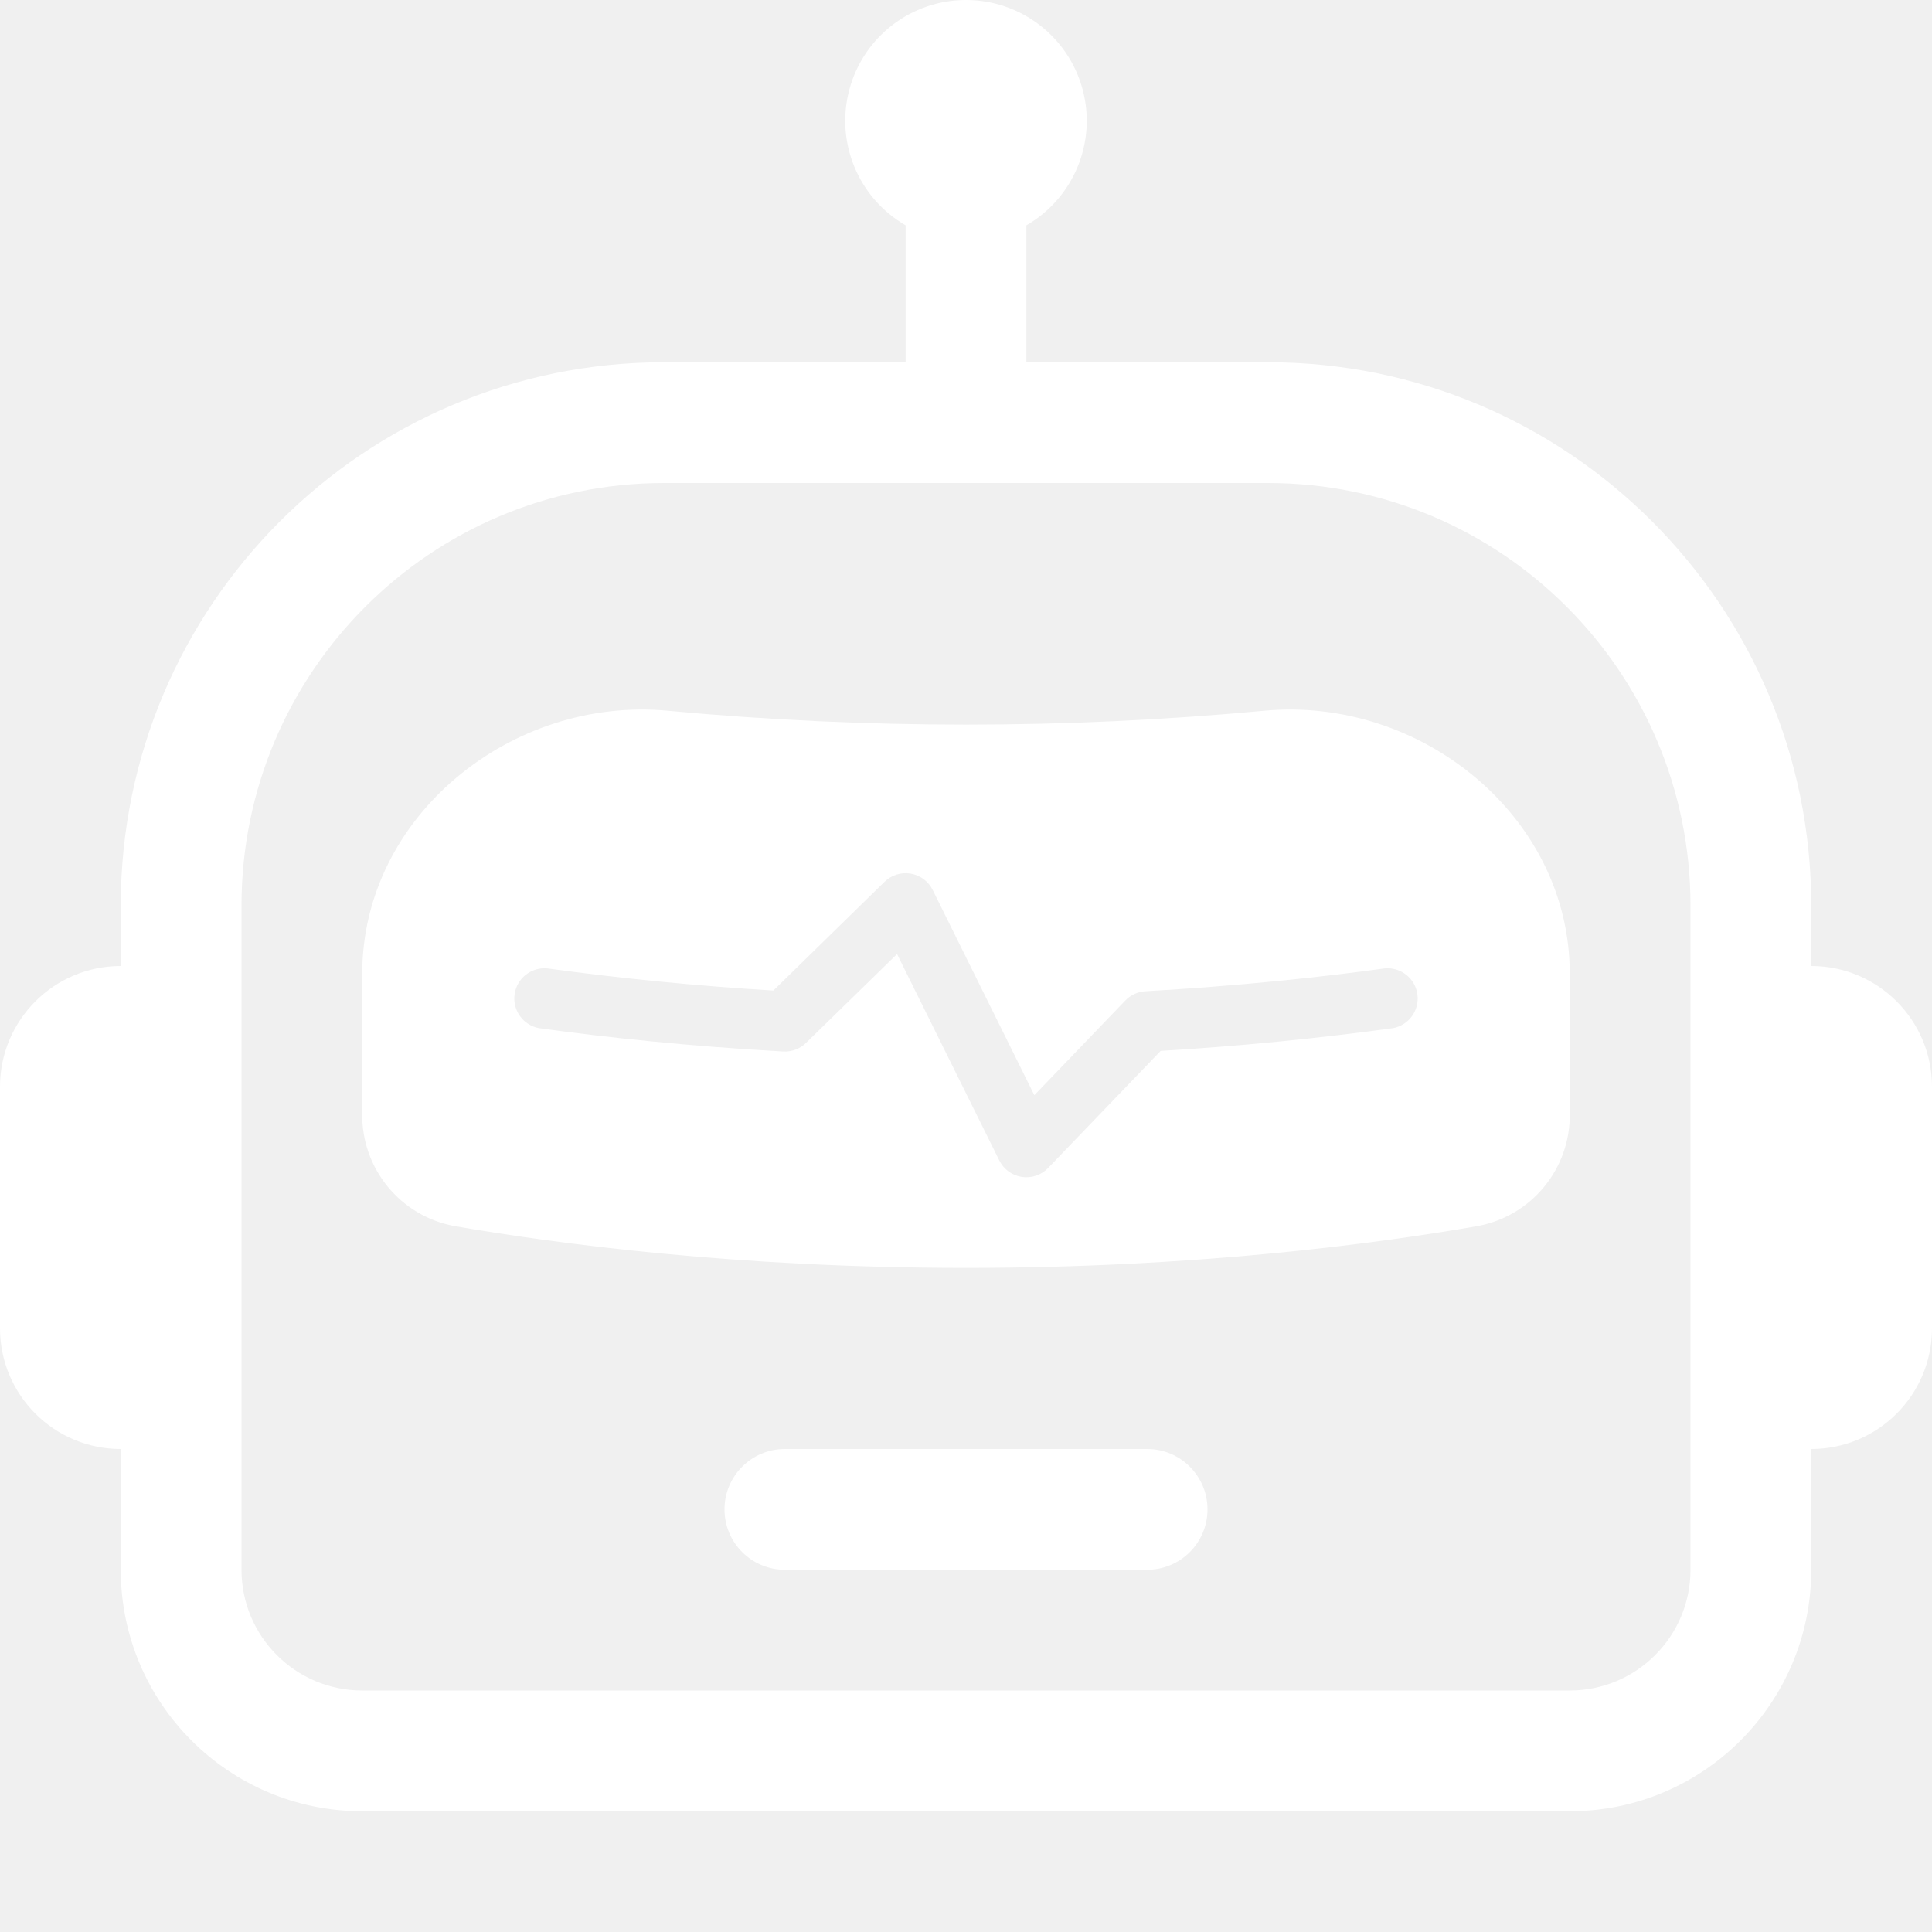
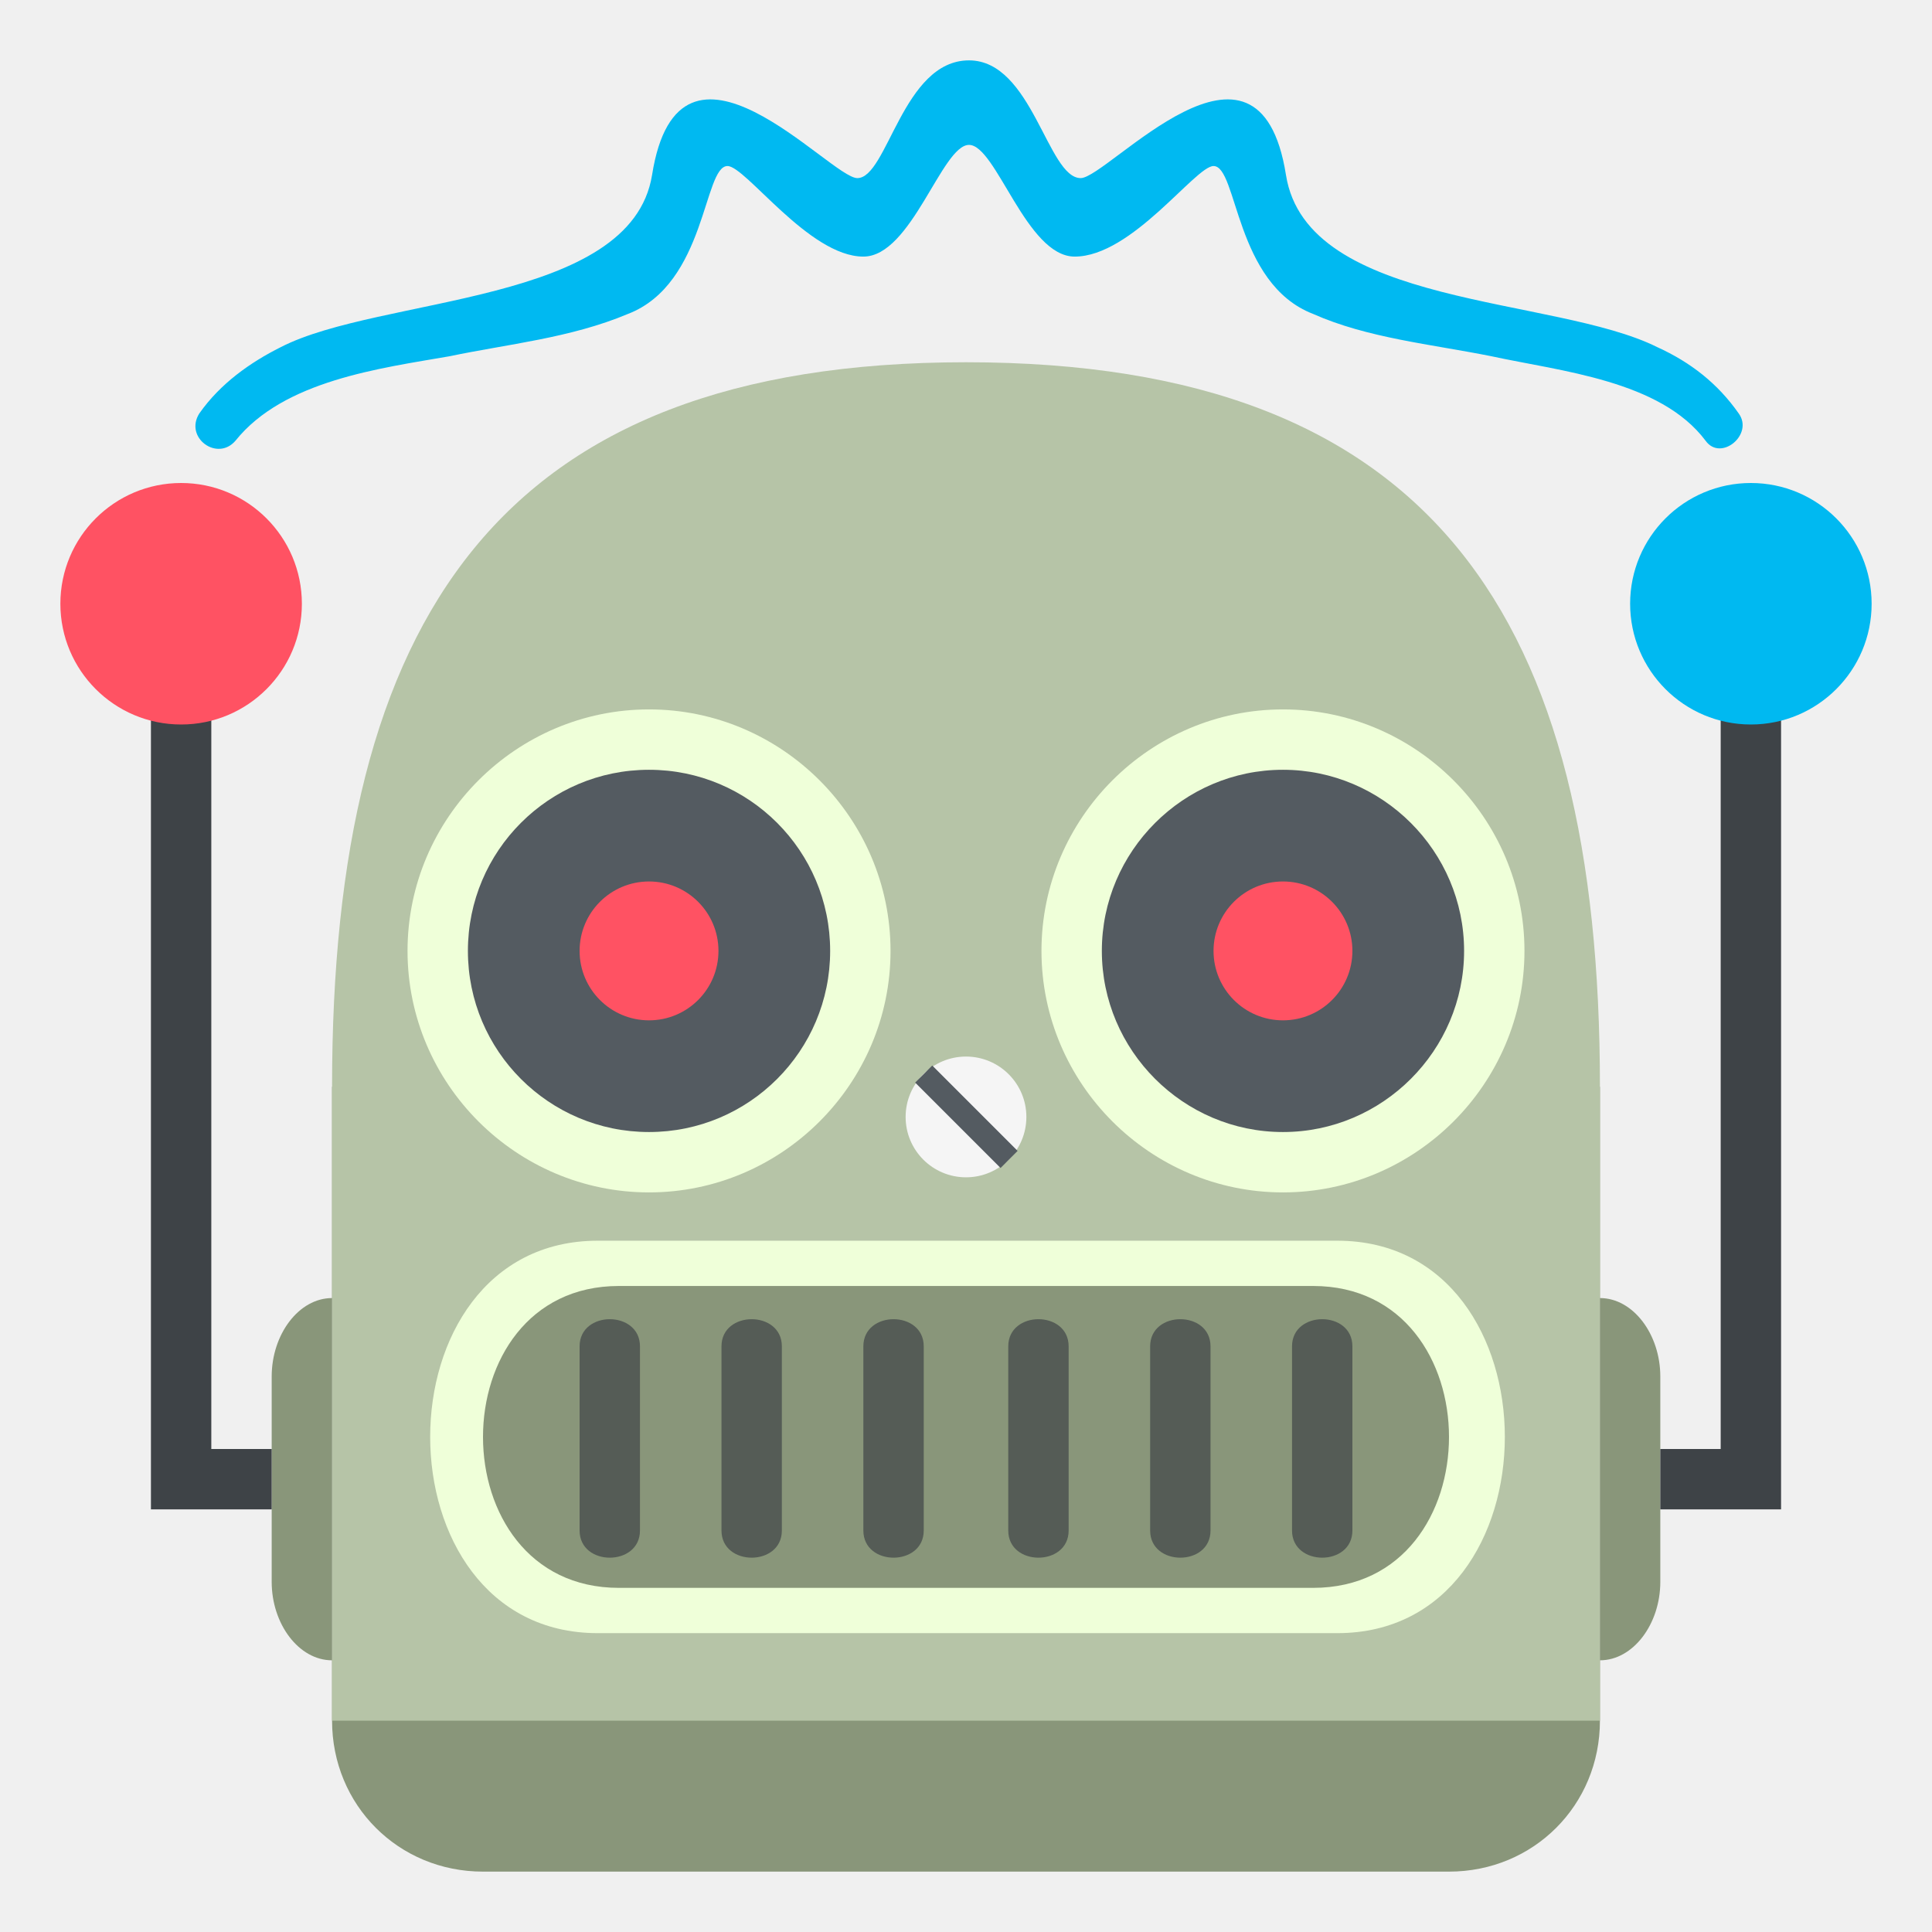
- <svg xmlns="http://www.w3.org/2000/svg" width="16" height="16" fill="#fff" class="bi bi-robot" viewBox="0 0 16 16">
-   <path d="M6 12.5a.5.5 0 0 1 .5-.5h3a.5.5 0 0 1 0 1h-3a.5.5 0 0 1-.5-.5ZM3 8.062C3 6.76 4.235 5.765 5.53 5.886a26.58 26.58 0 0 0 4.94 0C11.765 5.765 13 6.76 13 8.062v1.157a.933.933 0 0 1-.765.935c-.845.147-2.34.346-4.235.346-1.895 0-3.39-.2-4.235-.346A.933.933 0 0 1 3 9.219V8.062Zm4.542-.827a.25.25 0 0 0-.217.068l-.92.9a24.767 24.767 0 0 1-1.871-.183.25.25 0 0 0-.068.495c.55.076 1.232.149 2.02.193a.25.25 0 0 0 .189-.071l.754-.736.847 1.71a.25.25 0 0 0 .404.062l.932-.97a25.286 25.286 0 0 0 1.922-.188.25.25 0 0 0-.068-.495c-.538.074-1.207.145-1.98.189a.25.25 0 0 0-.166.076l-.754.785-.842-1.7a.25.25 0 0 0-.182-.135Z" />
-   <path d="M8.5 1.866a1 1 0 1 0-1 0V3h-2A4.5 4.5 0 0 0 1 7.5V8a1 1 0 0 0-1 1v2a1 1 0 0 0 1 1v1a2 2 0 0 0 2 2h10a2 2 0 0 0 2-2v-1a1 1 0 0 0 1-1V9a1 1 0 0 0-1-1v-.5A4.5 4.5 0 0 0 10.5 3h-2V1.866ZM14 7.5V13a1 1 0 0 1-1 1H3a1 1 0 0 1-1-1V7.5A3.5 3.5 0 0 1 5.5 4h5A3.5 3.5 0 0 1 14 7.5Z" />
+ <svg xmlns="http://www.w3.org/2000/svg" width="800px" height="800px" viewBox="0 0 64 64" aria-hidden="true" role="img" class="iconify iconify--emojione" preserveAspectRatio="xMidYMid meet">
+   <path d="M57.6 13.7c-.7-1-1.6-1.7-2.7-2.2c-3.4-1.7-11.6-1.3-12.3-5.7c-.9-5.7-5.9.1-6.8.1c-1.1 0-1.6-3.9-3.7-3.9c-2.2 0-2.7 3.9-3.7 3.9c-.9 0-5.9-5.8-6.8-.1c-.7 4.3-9 4-12.3 5.7c-1 .5-2 1.2-2.7 2.2c-.5.8.6 1.6 1.2.9c1.6-2 4.8-2.4 7.1-2.8c1.9-.4 4-.6 5.9-1.4c2.6-1 2.5-4.9 3.3-4.9c.6 0 2.7 3 4.5 3c1.6 0 2.6-3.7 3.5-3.7c.9 0 1.9 3.7 3.5 3.7c1.9 0 4-3 4.6-3c.8 0 .7 3.9 3.3 4.9c1.8.8 3.9 1 5.9 1.4c2.3.5 5.6.8 7.1 2.8c.5.7 1.6-.2 1.1-.9" fill="#00b9f1">
+ 
+ </path>
+   <path d="M53 57c0 2.8-2.2 5-5 5H16c-2.8 0-5-2.2-5-5V36h42v21z" fill="#89967a">
+ 
+ </path>
+   <path d="M32 12c-15.5 0-21 8.5-21 24v21h42V36c0-15.5-5.5-24-21-24" fill="#b6c4a7">
+ 
+ </path>
+   <g fill="#89967a">
+     <path d="M11 55c-1.1 0-2-1.2-2-2.6v-6.8c0-1.4.9-2.6 2-2.6v12">
+ 
+ </path>
+     <path d="M53 43c1.1 0 2 1.2 2 2.6v6.8c0 1.4-.9 2.6-2 2.6V43">
+ 
+ </path>
+   </g>
+   <g fill="#3e4347">
+     <path d="M7 20H5v30h4v-2H7z">
+ 
+ </path>
+     <path d="M57 20v28h-2v2h4V20z">
+ 
+ </path>
+   </g>
+   <circle cx="58" cy="20" r="4" fill="#00b9f1">
+ 
+ </circle>
+   <circle cx="6" cy="20" r="4" fill="#ff5263">
+ 
+ </circle>
+   <path d="M21.5 39.5c-4.4 0-8-3.6-8-8s3.6-8 8-8s8 3.6 8 8s-3.6 8-8 8" fill="#efffd9">
+ 
+ </path>
+   <circle cx="21.5" cy="31.5" r="6" fill="#545b61">
+ 
+ </circle>
+   <circle cx="21.5" cy="31.5" r="2.3" fill="#ff5263">
+ 
+ </circle>
+   <path d="M42.5 39.5c-4.4 0-8-3.6-8-8s3.6-8 8-8s8 3.6 8 8s-3.6 8-8 8" fill="#efffd9">
+ 
+ </path>
+   <path d="M42.5 37.5c-3.3 0-6-2.7-6-6s2.7-6 6-6s6 2.7 6 6s-2.7 6-6 6" fill="#545b61">
+ 
+ </path>
+   <circle cx="42.5" cy="31.5" r="2.3" fill="#ff5263">
+ 
+ </circle>
+   <path d="M19.8 54.1c-7.4 0-7.4-13 0-13h24.5c7.4 0 7.4 13 0 13H19.8" fill="#efffd9">
+ 
+ </path>
+   <path d="M20.5 52.6c-6 0-6-10 0-10h23c6 0 6 10 0 10h-23" fill="#89967a">
+ 
+ </path>
+   <g opacity=".7" fill="#3e4347">
+     <path d="M21.2 50.7c0 1.2-2 1.2-2 0v-6.1c0-1.2 2-1.2 2 0v6.1">
+ 
+ </path>
+     <path d="M25.9 50.7c0 1.2-2 1.2-2 0v-6.1c0-1.2 2-1.2 2 0v6.1">
+ 
+ </path>
+     <path d="M30.6 50.7c0 1.2-2 1.2-2 0v-6.1c0-1.2 2-1.2 2 0v6.1">
+ 
+ </path>
+     <path d="M35.4 50.7c0 1.2-2 1.2-2 0v-6.1c0-1.2 2-1.2 2 0v6.1">
+ 
+ </path>
+     <path d="M40.1 50.7c0 1.2-2 1.2-2 0v-6.1c0-1.2 2-1.2 2 0v6.1">
+ 
+ </path>
+     <path d="M44.8 50.7c0 1.2-2 1.2-2 0v-6.1c0-1.2 2-1.2 2 0v6.1">
+ 
+ </path>
+   </g>
+   <circle cx="32" cy="37" r="2" fill="#f5f5f5">
+ 
+ </circle>
+   <path fill="#545b61" d="M30.316 35.862l.566-.565l2.828 2.828l-.565.566z">
+ 
+ </path>
</svg>
